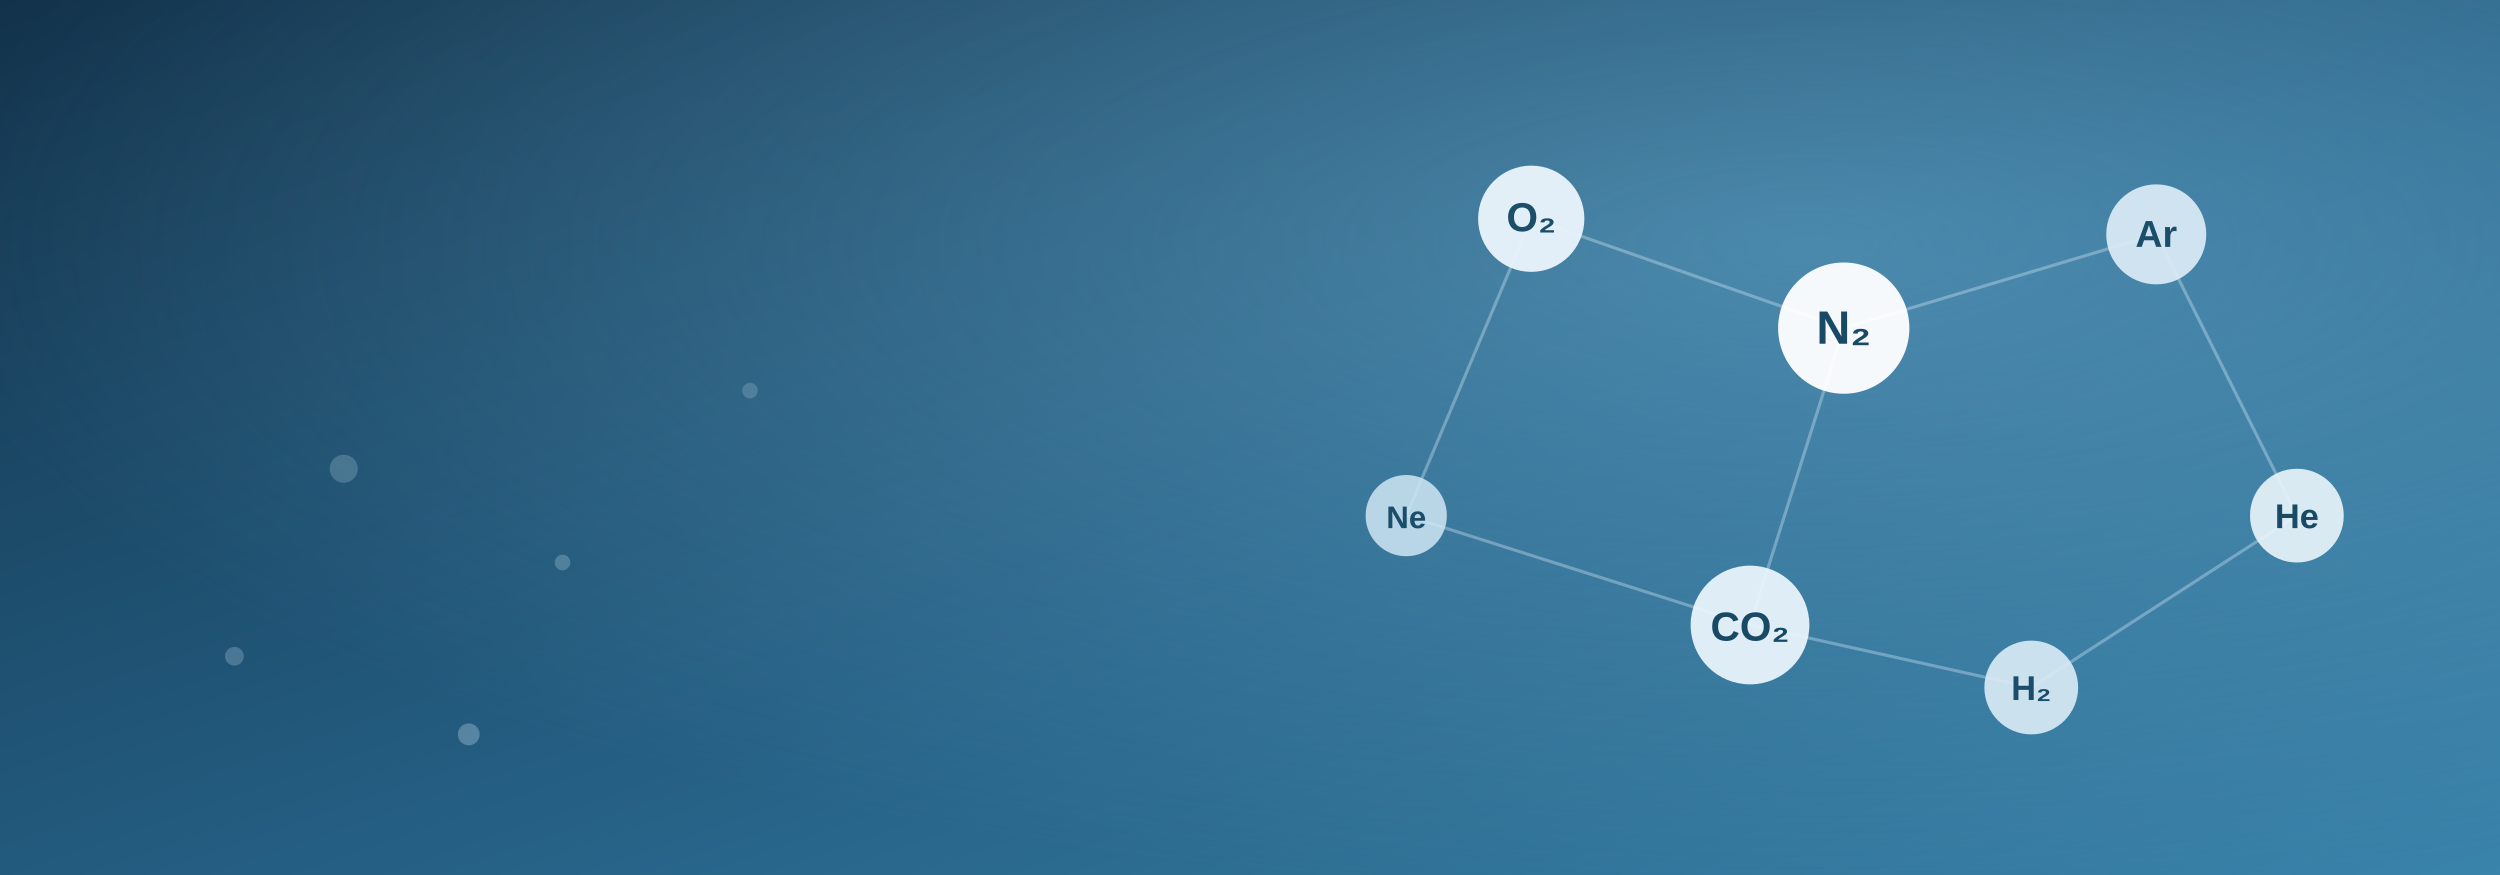
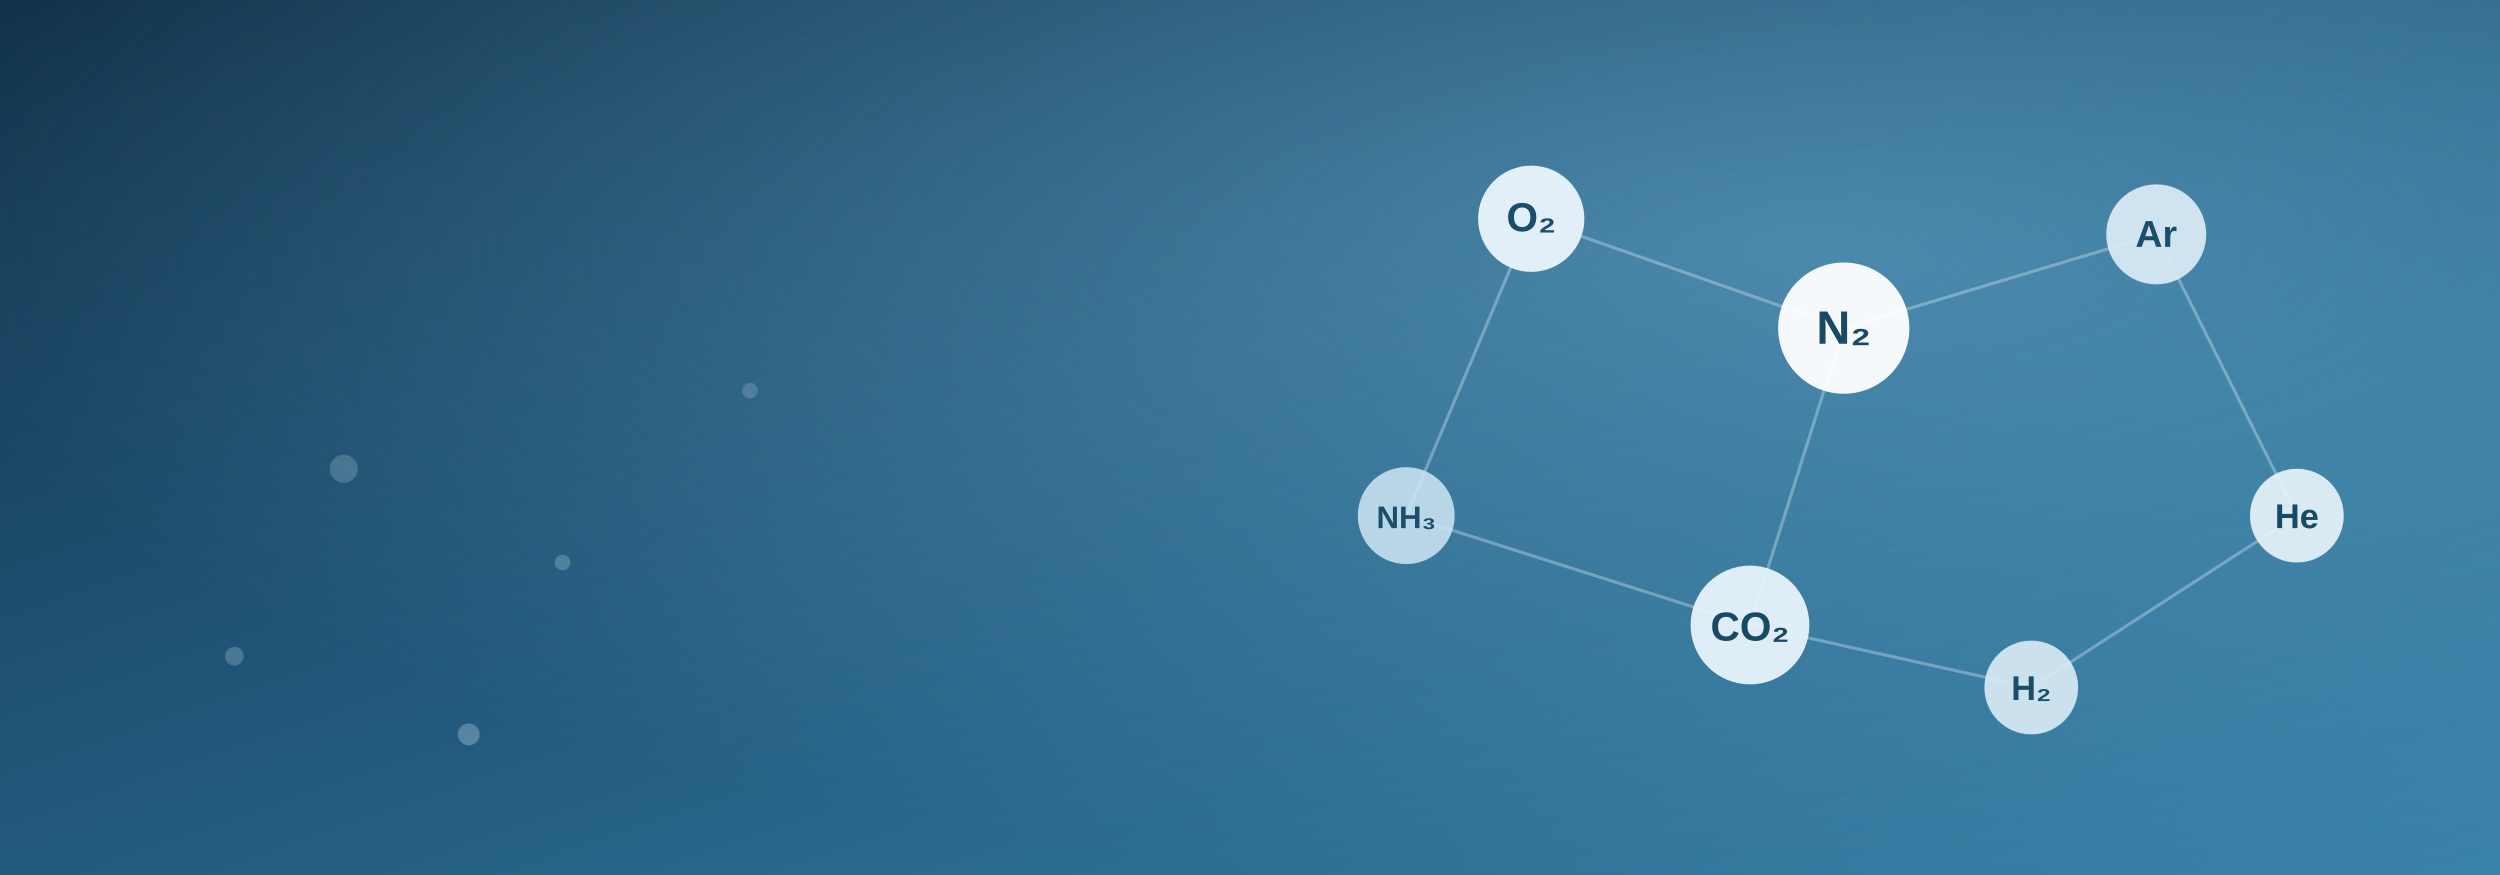
<svg xmlns="http://www.w3.org/2000/svg" viewBox="0 0 1600 560" preserveAspectRatio="xMidYMid slice" role="img" aria-label="가스 분자 네트워크">
  <defs>
    <linearGradient id="bg" x1="0" y1="0" x2="1" y2="1">
      <stop offset="0" stop-color="#12324a" />
      <stop offset="0.55" stop-color="#245e82" />
      <stop offset="1" stop-color="#3a83aa" />
    </linearGradient>
    <radialGradient id="glow" cx="0.72" cy="0.28" r="0.75">
      <stop offset="0" stop-color="#7dc3e6" stop-opacity="0.45" />
      <stop offset="1" stop-color="#7dc3e6" stop-opacity="0" />
    </radialGradient>
  </defs>
  <rect width="1600" height="560" fill="url(#bg)" />
  <rect width="1600" height="560" fill="url(#glow)" />
  <g stroke="#cfe6f4" stroke-width="2" opacity="0.38">
    <line x1="980" y1="140" x2="1180" y2="210" />
    <line x1="1180" y1="210" x2="1120" y2="400" />
    <line x1="1180" y1="210" x2="1380" y2="150" />
    <line x1="1380" y1="150" x2="1470" y2="330" />
    <line x1="1120" y1="400" x2="1300" y2="440" />
    <line x1="1300" y1="440" x2="1470" y2="330" />
    <line x1="980" y1="140" x2="900" y2="330" />
    <line x1="900" y1="330" x2="1120" y2="400" />
  </g>
  <g font-family="Arial, sans-serif" font-weight="700" text-anchor="middle">
    <g>
      <circle cx="980" cy="140" r="34" fill="#eaf5fc" opacity="0.95" />
      <text x="980" y="148" font-size="26" fill="#1b4e6b">O₂</text>
    </g>
    <g>
      <circle cx="1180" cy="210" r="42" fill="#ffffff" opacity="0.95" />
      <text x="1180" y="220" font-size="30" fill="#184a66">N₂</text>
    </g>
    <g>
      <circle cx="1380" cy="150" r="32" fill="#dcecf6" opacity="0.92" />
      <text x="1380" y="158" font-size="24" fill="#1b4e6b">Ar</text>
    </g>
    <g>
      <circle cx="1120" cy="400" r="38" fill="#eaf5fc" opacity="0.93" />
      <text x="1120" y="410" font-size="26" fill="#184a66">CO₂</text>
    </g>
    <g>
      <circle cx="1300" cy="440" r="30" fill="#dcecf6" opacity="0.9" />
      <text x="1300" y="448" font-size="22" fill="#1b4e6b">H₂</text>
    </g>
    <g>
      <circle cx="1470" cy="330" r="30" fill="#eaf5fc" opacity="0.9" />
      <text x="1470" y="338" font-size="22" fill="#184a66">He</text>
    </g>
    <g>
-       <circle cx="900" cy="330" r="26" fill="#cfe6f4" opacity="0.85" />
-       <text x="900" y="338" font-size="20" fill="#1b4e6b">Ne</text>
+       <circle cx="900" cy="330" r="31" fill="#cfe6f4" opacity="0.85" />
+       <text x="900" y="338" font-size="20" fill="#1b4e6b">NH₃</text>
    </g>
  </g>
  <g fill="#cfe6f4">
    <circle cx="300" cy="470" r="7" opacity="0.30" />
    <circle cx="360" cy="360" r="5" opacity="0.25" />
    <circle cx="220" cy="300" r="9" opacity="0.22" />
    <circle cx="480" cy="250" r="5" opacity="0.20" />
    <circle cx="150" cy="420" r="6" opacity="0.24" />
  </g>
</svg>
